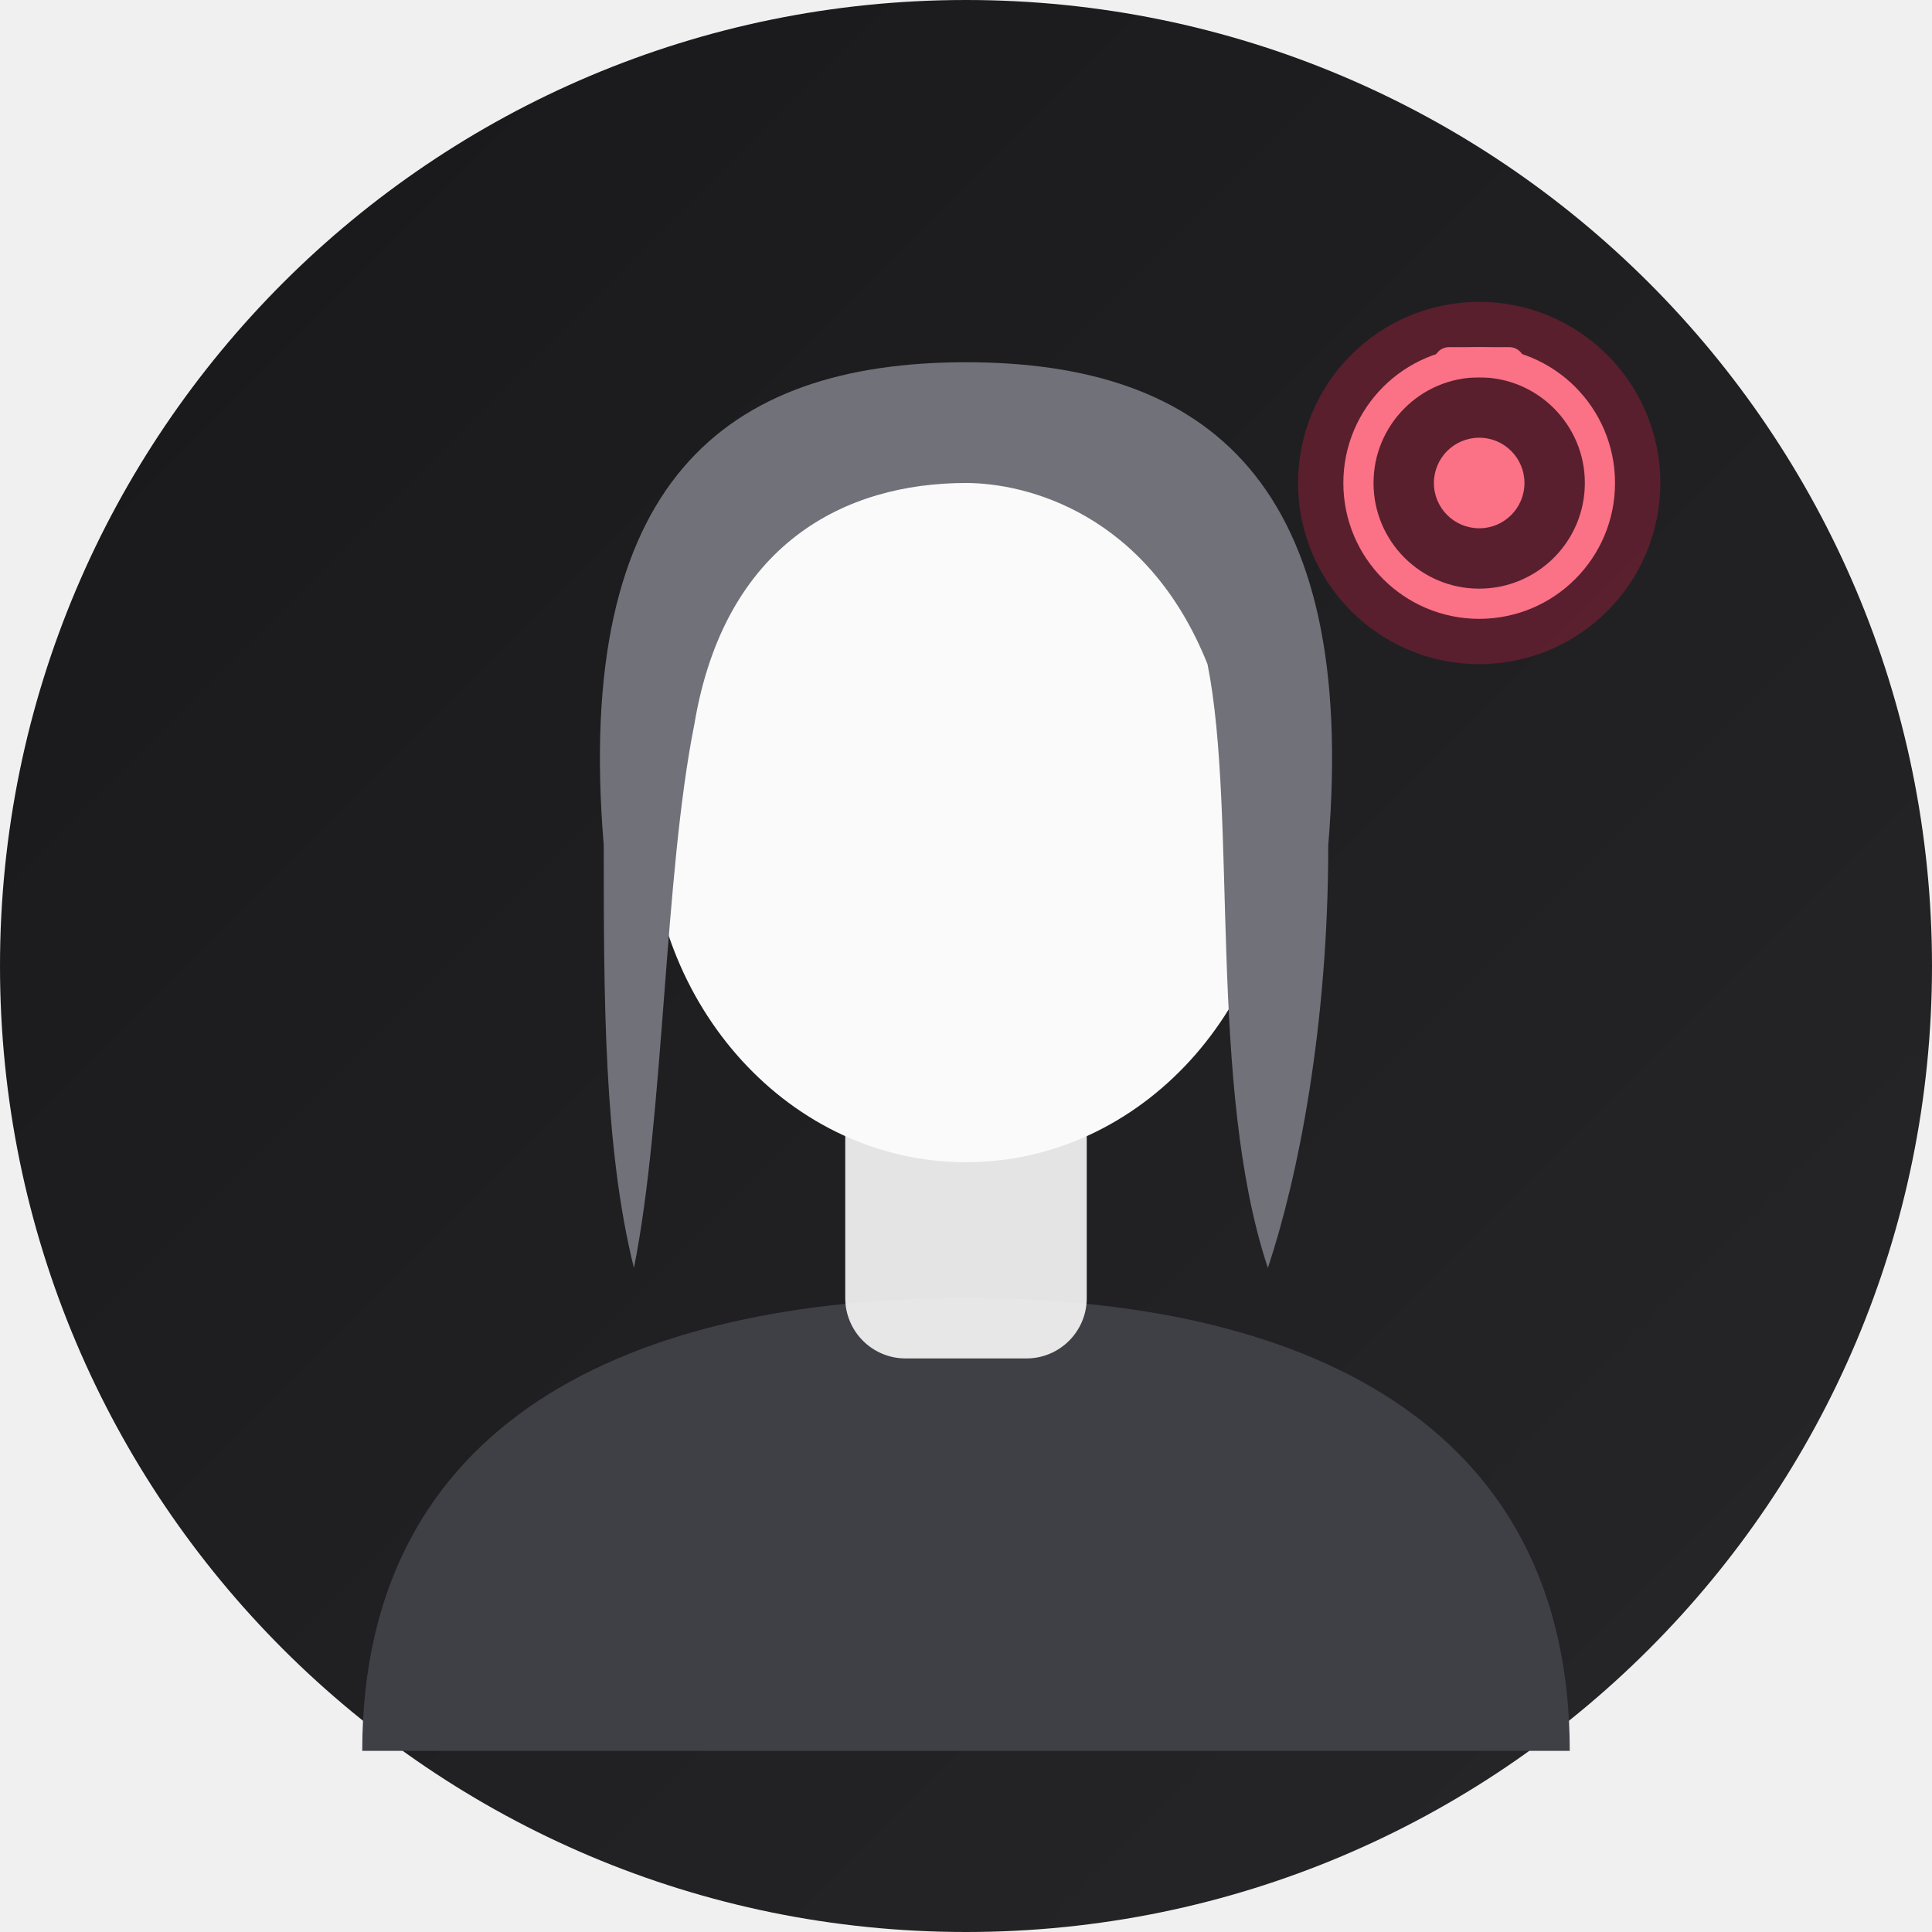
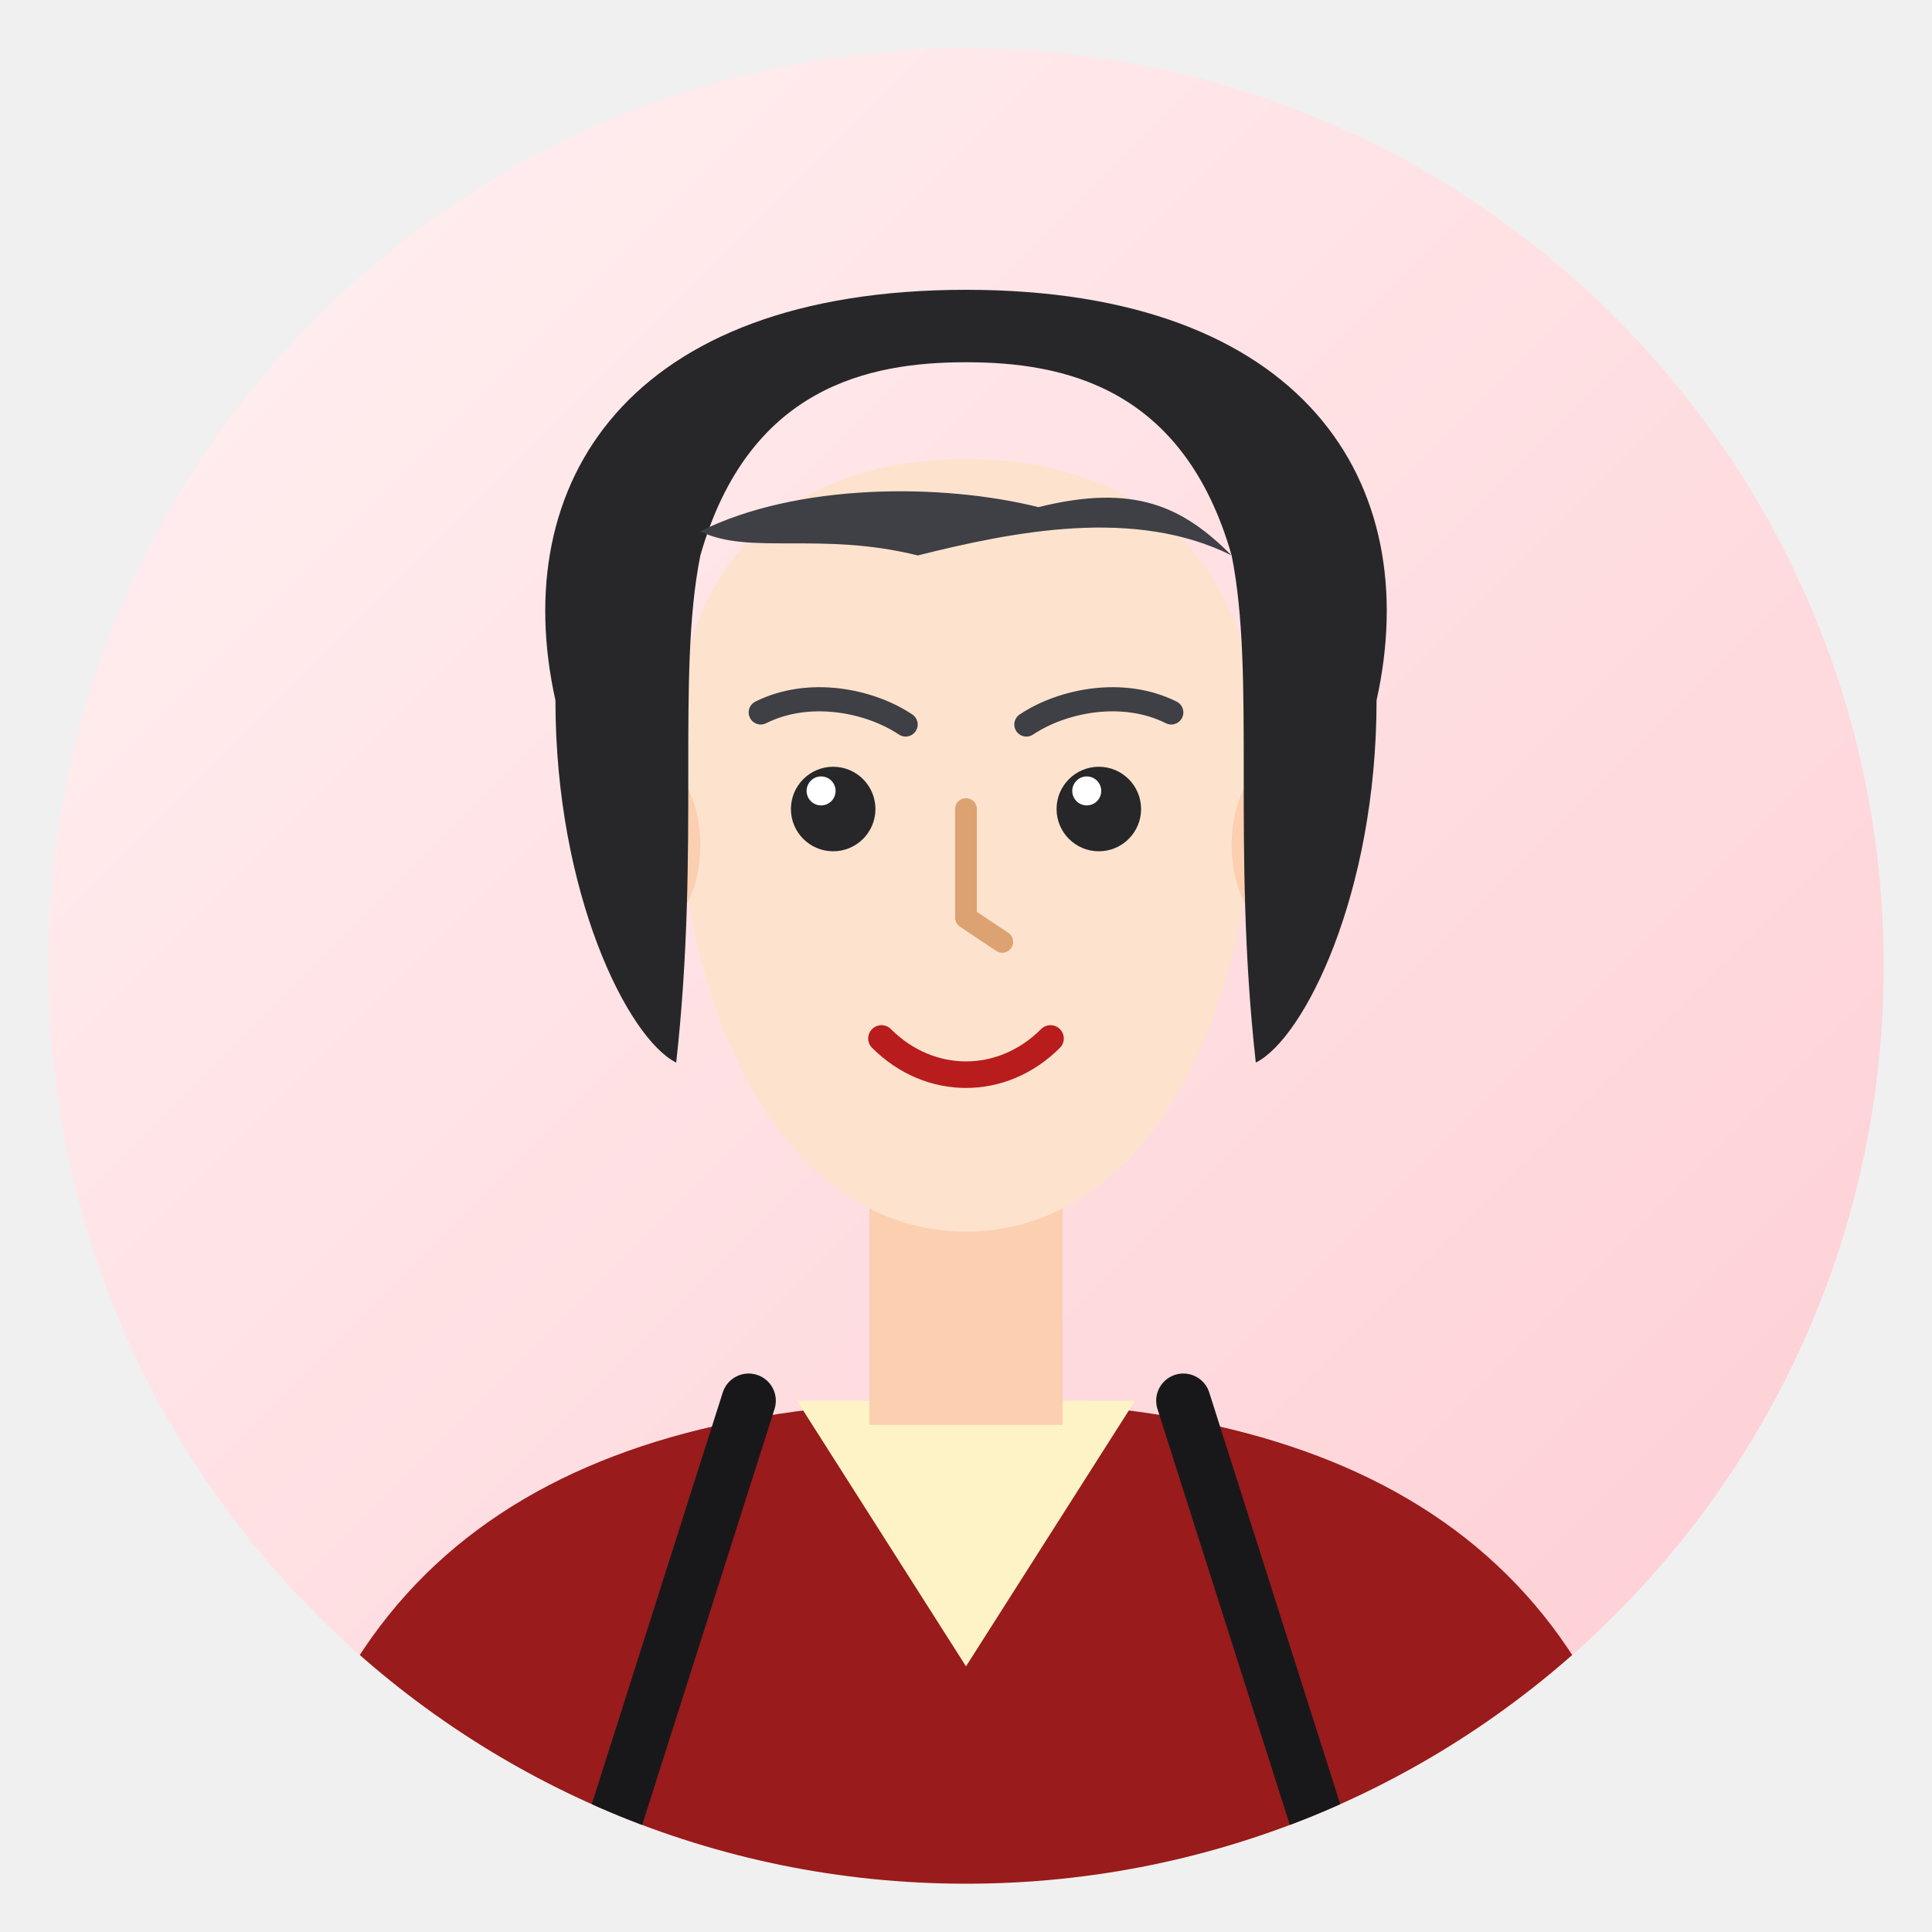
- <svg xmlns="http://www.w3.org/2000/svg" viewBox="0 0 128 128" width="100%" height="100%">
+ <svg xmlns="http://www.w3.org/2000/svg" viewBox="0 0 160 160" width="100%" height="100%">
  <defs>
-     <linearGradient id="bgElena" x1="0%" y1="0%" x2="100%" y2="100%">
-       <stop offset="0%" stop-color="#18181B" />
-       <stop offset="100%" stop-color="#27272A" />
-     </linearGradient>
-     <linearGradient id="accentElena" x1="0%" y1="0%" x2="100%" y2="100%">
-       <stop offset="0%" stop-color="#F43F5E" />
-       <stop offset="100%" stop-color="#E11D48" />
+     <clipPath id="circleClipElena">
+       <circle cx="80" cy="80" r="76" />
+     </clipPath>
+     <linearGradient id="elenaBg" x1="0%" y1="0%" x2="100%" y2="100%">
+       <stop offset="0%" stop-color="#FFF1F2" />
+       <stop offset="100%" stop-color="#FECDD3" />
    </linearGradient>
  </defs>
-   <rect width="128" height="128" rx="64" fill="url(#bgElena)" />
-   <path d="M24 116 C24 94, 42 86, 64 86 C86 86, 104 94, 104 116 Z" fill="#3F3F46" />
-   <rect x="56" y="70" width="16" height="20" rx="4" fill="#FAFAFA" opacity="0.9" />
-   <ellipse cx="64" cy="54" rx="21" ry="23" fill="#FAFAFA" />
-   <path d="M40 56 C38 32, 48 24, 64 24 C80 24, 90 32, 88 56 C88 68, 86 78, 84 84 C80 72, 82 54, 80 44 C76 34, 68 32, 64 32 C56 32, 48 36, 46 48 C44 58, 44 74, 42 84 C40 76, 40 66, 40 56 Z" fill="#71717A" />
-   <g transform="translate(86, 20)">
-     <circle cx="12" cy="12" r="12" fill="#E11D48" opacity="0.3" />
-     <circle cx="12" cy="12" r="8" fill="none" stroke="#FB7185" stroke-width="2" />
-     <circle cx="12" cy="12" r="3" fill="#FB7185" />
-     <rect x="9" y="3" width="6" height="2" rx="1" fill="#FB7185" />
+   <circle cx="80" cy="80" r="76" fill="url(#elenaBg)" />
+   <g clip-path="url(#circleClipElena)">
+     <path d="M22 160 C26 128, 48 116, 80 116 C112 116, 134 128, 138 160 Z" fill="#991B1B" />
+     <path d="M66 116 L80 138 L94 116 Z" fill="#FEF3C7" />
+     <path d="M48 160 L62 116" stroke="#18181B" stroke-width="4.5" stroke-linecap="round" />
+     <path d="M112 160 L98 116" stroke="#18181B" stroke-width="4.5" stroke-linecap="round" />
+     <rect x="72" y="92" width="16" height="26" fill="#FBCFB0" />
+     <path d="M56 62 C56 86, 66 102, 80 102 C94 102, 104 86, 104 62 C104 46, 94 38, 80 38 C66 38, 56 46, 56 62 Z" fill="#FDE3CE" />
+     <ellipse cx="54" cy="70" rx="4" ry="7" fill="#FBCFB0" />
+     <ellipse cx="106" cy="70" rx="4" ry="7" fill="#FBCFB0" />
+     <circle cx="54" cy="75" r="1.5" fill="#94A3B8" />
+     <circle cx="106" cy="75" r="1.5" fill="#94A3B8" />
+     <ellipse cx="69" cy="67" rx="3.5" ry="3.5" fill="#27272A" />
+     <ellipse cx="91" cy="67" rx="3.5" ry="3.5" fill="#27272A" />
+     <circle cx="68" cy="65.5" r="1.2" fill="#FFFFFF" />
+     <circle cx="90" cy="65.5" r="1.2" fill="#FFFFFF" />
+     <path d="M63 59 C67 57, 72 58, 75 60" stroke="#3F3F46" stroke-width="2" stroke-linecap="round" fill="none" />
+     <path d="M85 60 C88 58, 93 57, 97 59" stroke="#3F3F46" stroke-width="2" stroke-linecap="round" fill="none" />
+     <path d="M80 67 L80 76 L83 78" stroke="#DCA272" stroke-width="1.8" stroke-linecap="round" stroke-linejoin="round" fill="none" />
+     <path d="M73 86 C77 90, 83 90, 87 86" stroke="#B91C1C" stroke-width="2.2" stroke-linecap="round" fill="none" />
+     <path d="M46 58 C42 40, 52 24, 80 24 C108 24, 118 40, 114 58 C114 74, 108 86, 104 88 C102 70, 104 56, 102 46 C98 32, 88 30, 80 30 C72 30, 62 32, 58 46 C56 56, 58 70, 56 88 C52 86, 46 74, 46 58 Z" fill="#27272A" />
+     <path d="M58 44 C66 40, 78 40, 86 42 C94 40, 98 42, 102 46 C94 42, 84 44, 76 46 C68 44, 62 46, 58 44 Z" fill="#3F3F46" />
  </g>
</svg>
